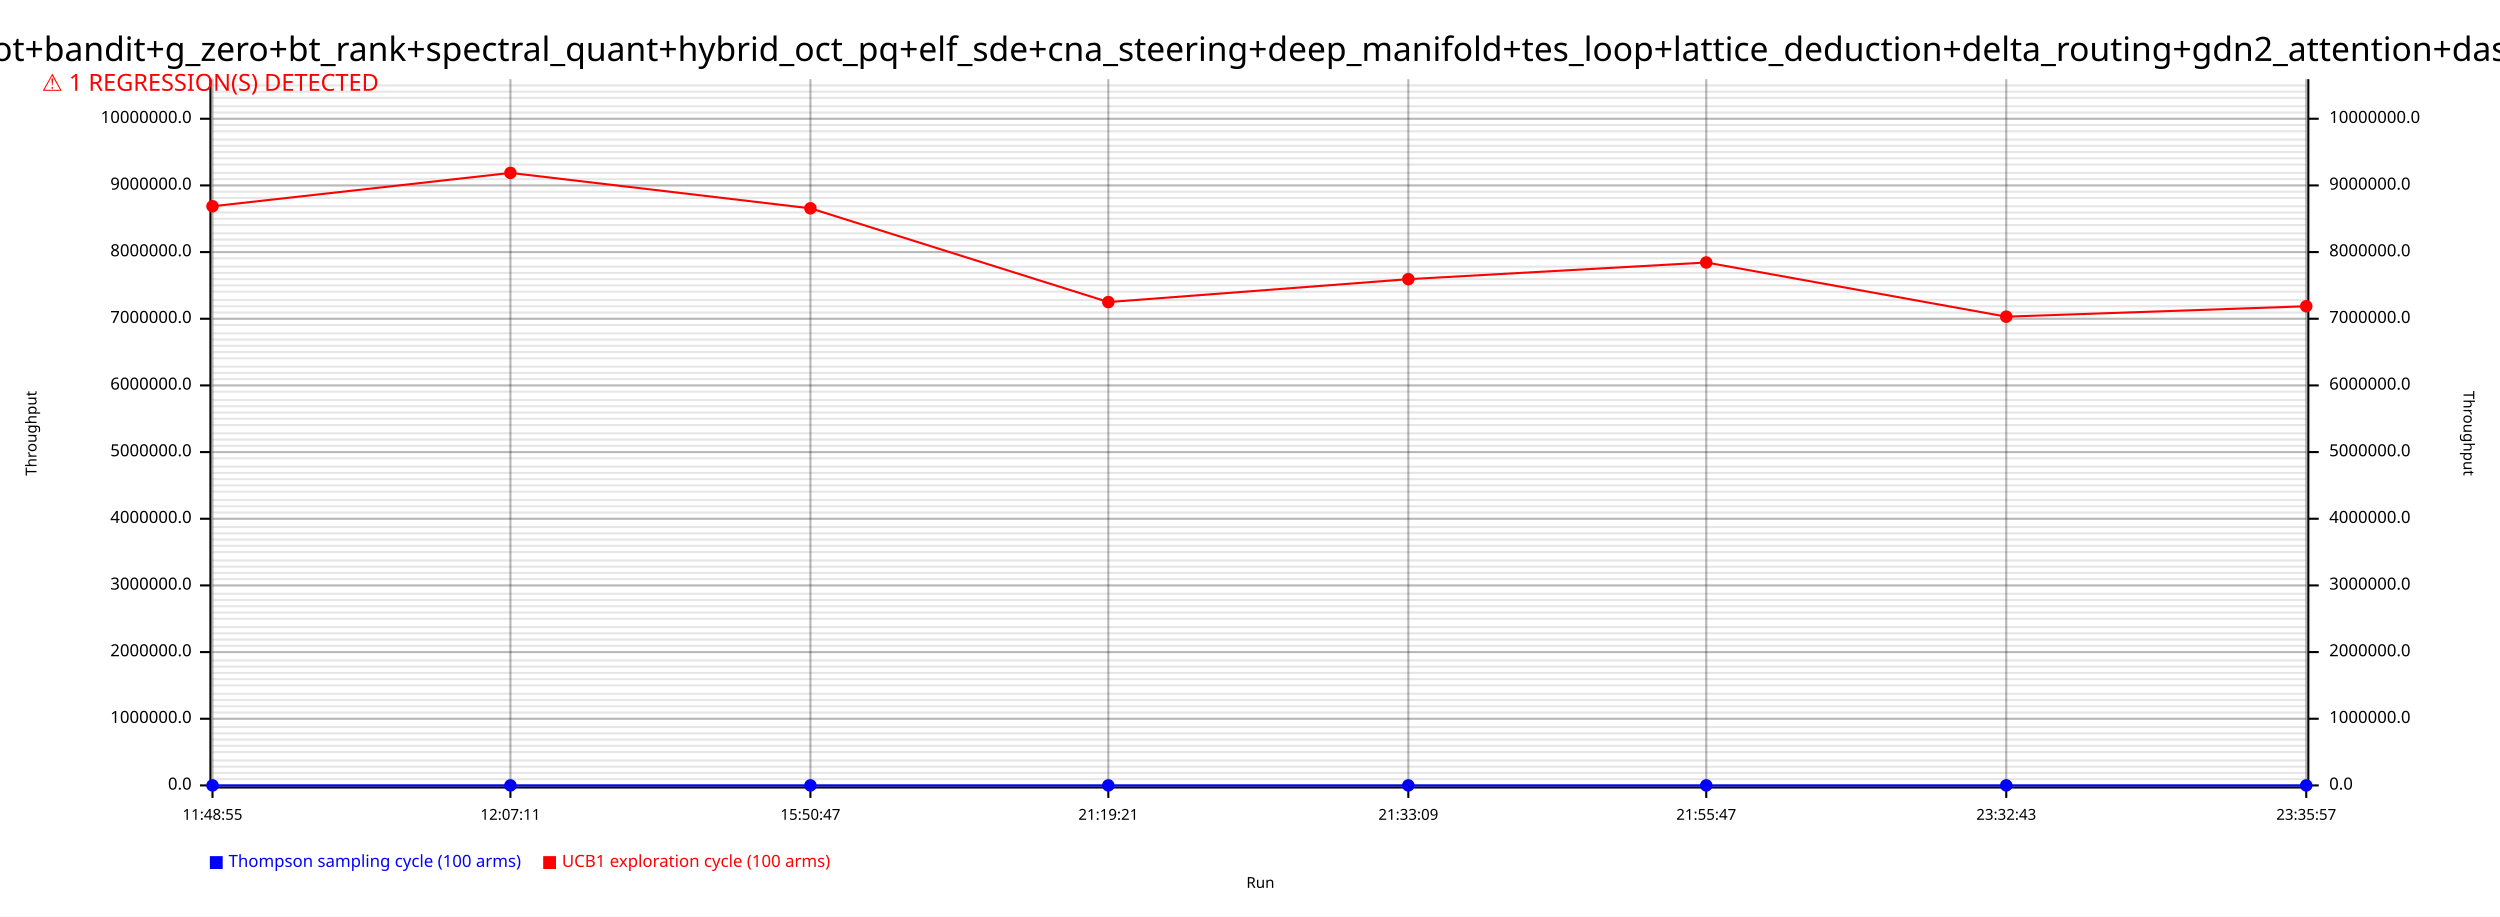
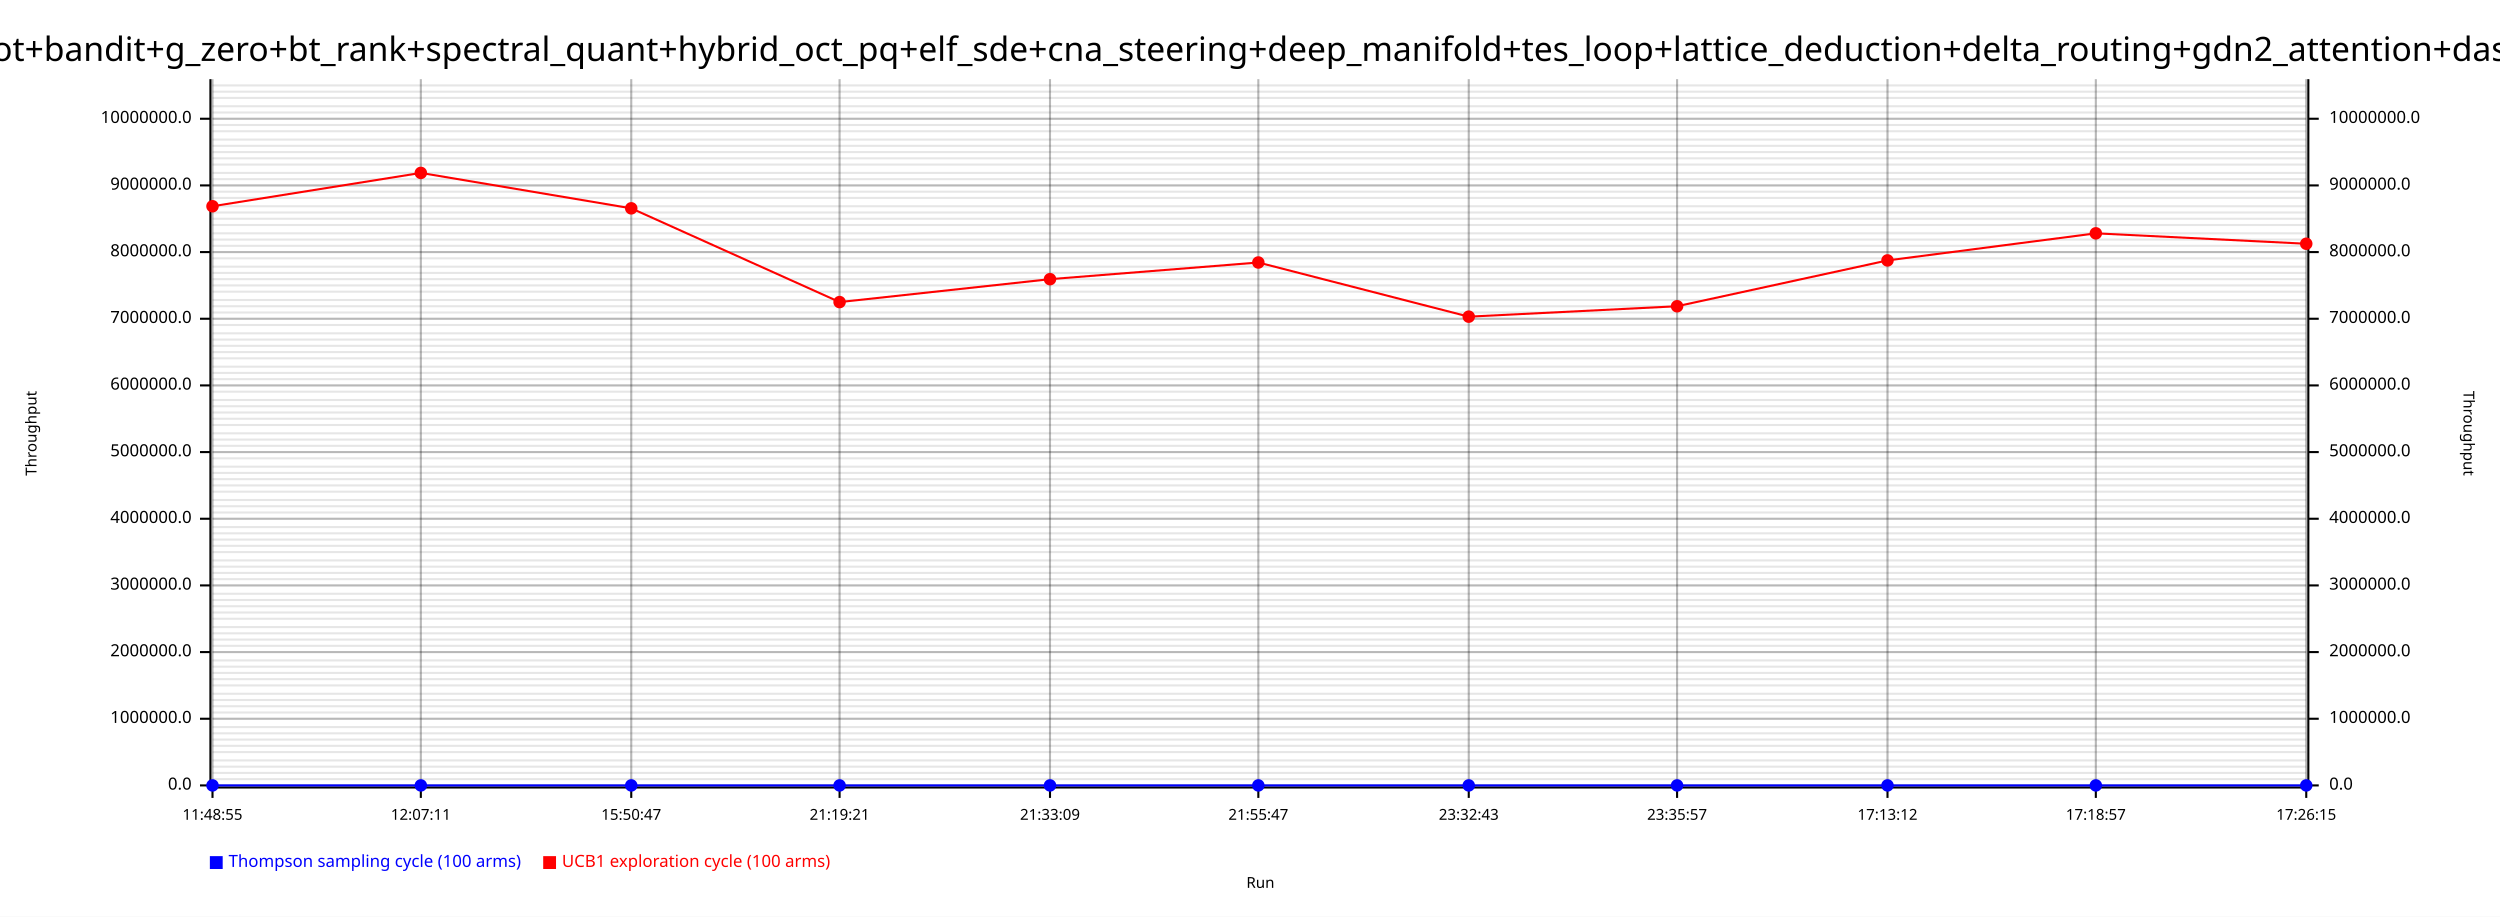
<svg xmlns="http://www.w3.org/2000/svg" width="1200" height="440" viewBox="0 0 1200 440">
  <rect x="0" y="0" width="1200" height="440" opacity="1" fill="#FFFFFF" stroke="none" />
  <text x="600" y="17" dy="0.76em" text-anchor="middle" font-family="sans-serif" font-size="16.129" opacity="1" fill="#000000">
TTC — Time Series [sparse_mlp+domain_latent+ppot+bandit+g_zero+bt_rank+spectral_quant+hybrid_oct_pq+elf_sde+cna_steering+deep_manifold+tes_loop+lattice_deduction+delta_routing+gdn2_attention+dash_attn+dreamer+lt2_looped+plasma_path+tf_loop]
</text>
  <line opacity="0.1" stroke="#000000" stroke-width="1" x1="102" y1="377" x2="102" y2="38" />
-   <line opacity="0.1" stroke="#000000" stroke-width="1" x1="245" y1="377" x2="245" y2="38" />
-   <line opacity="0.1" stroke="#000000" stroke-width="1" x1="389" y1="377" x2="389" y2="38" />
-   <line opacity="0.1" stroke="#000000" stroke-width="1" x1="532" y1="377" x2="532" y2="38" />
-   <line opacity="0.1" stroke="#000000" stroke-width="1" x1="676" y1="377" x2="676" y2="38" />
-   <line opacity="0.1" stroke="#000000" stroke-width="1" x1="819" y1="377" x2="819" y2="38" />
-   <line opacity="0.1" stroke="#000000" stroke-width="1" x1="963" y1="377" x2="963" y2="38" />
+   <line opacity="0.1" stroke="#000000" stroke-width="1" x1="202" y1="377" x2="202" y2="38" />
+   <line opacity="0.1" stroke="#000000" stroke-width="1" x1="303" y1="377" x2="303" y2="38" />
+   <line opacity="0.1" stroke="#000000" stroke-width="1" x1="403" y1="377" x2="403" y2="38" />
+   <line opacity="0.1" stroke="#000000" stroke-width="1" x1="504" y1="377" x2="504" y2="38" />
+   <line opacity="0.1" stroke="#000000" stroke-width="1" x1="604" y1="377" x2="604" y2="38" />
+   <line opacity="0.1" stroke="#000000" stroke-width="1" x1="705" y1="377" x2="705" y2="38" />
+   <line opacity="0.1" stroke="#000000" stroke-width="1" x1="805" y1="377" x2="805" y2="38" />
+   <line opacity="0.1" stroke="#000000" stroke-width="1" x1="906" y1="377" x2="906" y2="38" />
+   <line opacity="0.1" stroke="#000000" stroke-width="1" x1="1006" y1="377" x2="1006" y2="38" />
  <line opacity="0.1" stroke="#000000" stroke-width="1" x1="1107" y1="377" x2="1107" y2="38" />
  <line opacity="0.1" stroke="#000000" stroke-width="1" x1="102" y1="377" x2="1107" y2="377" />
  <line opacity="0.1" stroke="#000000" stroke-width="1" x1="102" y1="374" x2="1107" y2="374" />
  <line opacity="0.1" stroke="#000000" stroke-width="1" x1="102" y1="371" x2="1107" y2="371" />
  <line opacity="0.1" stroke="#000000" stroke-width="1" x1="102" y1="368" x2="1107" y2="368" />
  <line opacity="0.1" stroke="#000000" stroke-width="1" x1="102" y1="365" x2="1107" y2="365" />
  <line opacity="0.1" stroke="#000000" stroke-width="1" x1="102" y1="361" x2="1107" y2="361" />
  <line opacity="0.1" stroke="#000000" stroke-width="1" x1="102" y1="358" x2="1107" y2="358" />
  <line opacity="0.1" stroke="#000000" stroke-width="1" x1="102" y1="355" x2="1107" y2="355" />
  <line opacity="0.1" stroke="#000000" stroke-width="1" x1="102" y1="352" x2="1107" y2="352" />
  <line opacity="0.1" stroke="#000000" stroke-width="1" x1="102" y1="349" x2="1107" y2="349" />
  <line opacity="0.1" stroke="#000000" stroke-width="1" x1="102" y1="345" x2="1107" y2="345" />
  <line opacity="0.1" stroke="#000000" stroke-width="1" x1="102" y1="342" x2="1107" y2="342" />
  <line opacity="0.1" stroke="#000000" stroke-width="1" x1="102" y1="339" x2="1107" y2="339" />
  <line opacity="0.1" stroke="#000000" stroke-width="1" x1="102" y1="336" x2="1107" y2="336" />
  <line opacity="0.1" stroke="#000000" stroke-width="1" x1="102" y1="333" x2="1107" y2="333" />
  <line opacity="0.1" stroke="#000000" stroke-width="1" x1="102" y1="329" x2="1107" y2="329" />
  <line opacity="0.1" stroke="#000000" stroke-width="1" x1="102" y1="326" x2="1107" y2="326" />
  <line opacity="0.1" stroke="#000000" stroke-width="1" x1="102" y1="323" x2="1107" y2="323" />
  <line opacity="0.1" stroke="#000000" stroke-width="1" x1="102" y1="320" x2="1107" y2="320" />
  <line opacity="0.1" stroke="#000000" stroke-width="1" x1="102" y1="317" x2="1107" y2="317" />
  <line opacity="0.1" stroke="#000000" stroke-width="1" x1="102" y1="313" x2="1107" y2="313" />
  <line opacity="0.1" stroke="#000000" stroke-width="1" x1="102" y1="310" x2="1107" y2="310" />
  <line opacity="0.1" stroke="#000000" stroke-width="1" x1="102" y1="307" x2="1107" y2="307" />
  <line opacity="0.1" stroke="#000000" stroke-width="1" x1="102" y1="304" x2="1107" y2="304" />
  <line opacity="0.1" stroke="#000000" stroke-width="1" x1="102" y1="301" x2="1107" y2="301" />
  <line opacity="0.1" stroke="#000000" stroke-width="1" x1="102" y1="297" x2="1107" y2="297" />
  <line opacity="0.1" stroke="#000000" stroke-width="1" x1="102" y1="294" x2="1107" y2="294" />
  <line opacity="0.1" stroke="#000000" stroke-width="1" x1="102" y1="291" x2="1107" y2="291" />
  <line opacity="0.1" stroke="#000000" stroke-width="1" x1="102" y1="288" x2="1107" y2="288" />
  <line opacity="0.1" stroke="#000000" stroke-width="1" x1="102" y1="285" x2="1107" y2="285" />
  <line opacity="0.1" stroke="#000000" stroke-width="1" x1="102" y1="281" x2="1107" y2="281" />
  <line opacity="0.1" stroke="#000000" stroke-width="1" x1="102" y1="278" x2="1107" y2="278" />
  <line opacity="0.1" stroke="#000000" stroke-width="1" x1="102" y1="275" x2="1107" y2="275" />
  <line opacity="0.1" stroke="#000000" stroke-width="1" x1="102" y1="272" x2="1107" y2="272" />
  <line opacity="0.1" stroke="#000000" stroke-width="1" x1="102" y1="269" x2="1107" y2="269" />
  <line opacity="0.1" stroke="#000000" stroke-width="1" x1="102" y1="265" x2="1107" y2="265" />
  <line opacity="0.1" stroke="#000000" stroke-width="1" x1="102" y1="262" x2="1107" y2="262" />
  <line opacity="0.1" stroke="#000000" stroke-width="1" x1="102" y1="259" x2="1107" y2="259" />
  <line opacity="0.1" stroke="#000000" stroke-width="1" x1="102" y1="256" x2="1107" y2="256" />
  <line opacity="0.1" stroke="#000000" stroke-width="1" x1="102" y1="253" x2="1107" y2="253" />
  <line opacity="0.1" stroke="#000000" stroke-width="1" x1="102" y1="249" x2="1107" y2="249" />
  <line opacity="0.1" stroke="#000000" stroke-width="1" x1="102" y1="246" x2="1107" y2="246" />
  <line opacity="0.1" stroke="#000000" stroke-width="1" x1="102" y1="243" x2="1107" y2="243" />
  <line opacity="0.1" stroke="#000000" stroke-width="1" x1="102" y1="240" x2="1107" y2="240" />
  <line opacity="0.1" stroke="#000000" stroke-width="1" x1="102" y1="236" x2="1107" y2="236" />
  <line opacity="0.1" stroke="#000000" stroke-width="1" x1="102" y1="233" x2="1107" y2="233" />
  <line opacity="0.1" stroke="#000000" stroke-width="1" x1="102" y1="230" x2="1107" y2="230" />
  <line opacity="0.1" stroke="#000000" stroke-width="1" x1="102" y1="227" x2="1107" y2="227" />
  <line opacity="0.1" stroke="#000000" stroke-width="1" x1="102" y1="224" x2="1107" y2="224" />
  <line opacity="0.1" stroke="#000000" stroke-width="1" x1="102" y1="220" x2="1107" y2="220" />
  <line opacity="0.1" stroke="#000000" stroke-width="1" x1="102" y1="217" x2="1107" y2="217" />
  <line opacity="0.1" stroke="#000000" stroke-width="1" x1="102" y1="214" x2="1107" y2="214" />
  <line opacity="0.1" stroke="#000000" stroke-width="1" x1="102" y1="211" x2="1107" y2="211" />
  <line opacity="0.1" stroke="#000000" stroke-width="1" x1="102" y1="208" x2="1107" y2="208" />
  <line opacity="0.1" stroke="#000000" stroke-width="1" x1="102" y1="204" x2="1107" y2="204" />
  <line opacity="0.1" stroke="#000000" stroke-width="1" x1="102" y1="201" x2="1107" y2="201" />
  <line opacity="0.1" stroke="#000000" stroke-width="1" x1="102" y1="198" x2="1107" y2="198" />
  <line opacity="0.1" stroke="#000000" stroke-width="1" x1="102" y1="195" x2="1107" y2="195" />
  <line opacity="0.1" stroke="#000000" stroke-width="1" x1="102" y1="192" x2="1107" y2="192" />
  <line opacity="0.1" stroke="#000000" stroke-width="1" x1="102" y1="188" x2="1107" y2="188" />
  <line opacity="0.1" stroke="#000000" stroke-width="1" x1="102" y1="185" x2="1107" y2="185" />
  <line opacity="0.1" stroke="#000000" stroke-width="1" x1="102" y1="182" x2="1107" y2="182" />
  <line opacity="0.1" stroke="#000000" stroke-width="1" x1="102" y1="179" x2="1107" y2="179" />
  <line opacity="0.1" stroke="#000000" stroke-width="1" x1="102" y1="176" x2="1107" y2="176" />
  <line opacity="0.1" stroke="#000000" stroke-width="1" x1="102" y1="172" x2="1107" y2="172" />
  <line opacity="0.1" stroke="#000000" stroke-width="1" x1="102" y1="169" x2="1107" y2="169" />
  <line opacity="0.1" stroke="#000000" stroke-width="1" x1="102" y1="166" x2="1107" y2="166" />
  <line opacity="0.1" stroke="#000000" stroke-width="1" x1="102" y1="163" x2="1107" y2="163" />
  <line opacity="0.1" stroke="#000000" stroke-width="1" x1="102" y1="160" x2="1107" y2="160" />
  <line opacity="0.1" stroke="#000000" stroke-width="1" x1="102" y1="156" x2="1107" y2="156" />
  <line opacity="0.1" stroke="#000000" stroke-width="1" x1="102" y1="153" x2="1107" y2="153" />
  <line opacity="0.1" stroke="#000000" stroke-width="1" x1="102" y1="150" x2="1107" y2="150" />
  <line opacity="0.1" stroke="#000000" stroke-width="1" x1="102" y1="147" x2="1107" y2="147" />
  <line opacity="0.1" stroke="#000000" stroke-width="1" x1="102" y1="144" x2="1107" y2="144" />
  <line opacity="0.1" stroke="#000000" stroke-width="1" x1="102" y1="140" x2="1107" y2="140" />
  <line opacity="0.1" stroke="#000000" stroke-width="1" x1="102" y1="137" x2="1107" y2="137" />
  <line opacity="0.1" stroke="#000000" stroke-width="1" x1="102" y1="134" x2="1107" y2="134" />
  <line opacity="0.1" stroke="#000000" stroke-width="1" x1="102" y1="131" x2="1107" y2="131" />
  <line opacity="0.1" stroke="#000000" stroke-width="1" x1="102" y1="128" x2="1107" y2="128" />
  <line opacity="0.1" stroke="#000000" stroke-width="1" x1="102" y1="124" x2="1107" y2="124" />
  <line opacity="0.1" stroke="#000000" stroke-width="1" x1="102" y1="121" x2="1107" y2="121" />
  <line opacity="0.1" stroke="#000000" stroke-width="1" x1="102" y1="118" x2="1107" y2="118" />
  <line opacity="0.1" stroke="#000000" stroke-width="1" x1="102" y1="115" x2="1107" y2="115" />
  <line opacity="0.1" stroke="#000000" stroke-width="1" x1="102" y1="112" x2="1107" y2="112" />
  <line opacity="0.1" stroke="#000000" stroke-width="1" x1="102" y1="108" x2="1107" y2="108" />
  <line opacity="0.1" stroke="#000000" stroke-width="1" x1="102" y1="105" x2="1107" y2="105" />
  <line opacity="0.1" stroke="#000000" stroke-width="1" x1="102" y1="102" x2="1107" y2="102" />
  <line opacity="0.1" stroke="#000000" stroke-width="1" x1="102" y1="99" x2="1107" y2="99" />
  <line opacity="0.1" stroke="#000000" stroke-width="1" x1="102" y1="95" x2="1107" y2="95" />
  <line opacity="0.1" stroke="#000000" stroke-width="1" x1="102" y1="92" x2="1107" y2="92" />
  <line opacity="0.1" stroke="#000000" stroke-width="1" x1="102" y1="89" x2="1107" y2="89" />
  <line opacity="0.1" stroke="#000000" stroke-width="1" x1="102" y1="86" x2="1107" y2="86" />
  <line opacity="0.1" stroke="#000000" stroke-width="1" x1="102" y1="83" x2="1107" y2="83" />
  <line opacity="0.1" stroke="#000000" stroke-width="1" x1="102" y1="79" x2="1107" y2="79" />
  <line opacity="0.1" stroke="#000000" stroke-width="1" x1="102" y1="76" x2="1107" y2="76" />
  <line opacity="0.1" stroke="#000000" stroke-width="1" x1="102" y1="73" x2="1107" y2="73" />
  <line opacity="0.1" stroke="#000000" stroke-width="1" x1="102" y1="70" x2="1107" y2="70" />
  <line opacity="0.1" stroke="#000000" stroke-width="1" x1="102" y1="67" x2="1107" y2="67" />
  <line opacity="0.1" stroke="#000000" stroke-width="1" x1="102" y1="63" x2="1107" y2="63" />
  <line opacity="0.1" stroke="#000000" stroke-width="1" x1="102" y1="60" x2="1107" y2="60" />
  <line opacity="0.1" stroke="#000000" stroke-width="1" x1="102" y1="57" x2="1107" y2="57" />
  <line opacity="0.1" stroke="#000000" stroke-width="1" x1="102" y1="54" x2="1107" y2="54" />
  <line opacity="0.1" stroke="#000000" stroke-width="1" x1="102" y1="51" x2="1107" y2="51" />
  <line opacity="0.1" stroke="#000000" stroke-width="1" x1="102" y1="47" x2="1107" y2="47" />
  <line opacity="0.1" stroke="#000000" stroke-width="1" x1="102" y1="44" x2="1107" y2="44" />
  <line opacity="0.1" stroke="#000000" stroke-width="1" x1="102" y1="41" x2="1107" y2="41" />
  <text x="12" y="208" dy="0.76em" text-anchor="middle" font-family="sans-serif" font-size="7.258" opacity="1" fill="#000000" transform="rotate(270, 12, 208)">
Throughput
</text>
  <text x="605" y="428" dy="-0.5ex" text-anchor="middle" font-family="sans-serif" font-size="7.258" opacity="1" fill="#000000">
Run
</text>
  <text x="1188" y="208" dy="0.76em" text-anchor="middle" font-family="sans-serif" font-size="7.258" opacity="1" fill="#000000" transform="rotate(90, 1188, 208)">
Throughput
</text>
  <line opacity="0.2" stroke="#000000" stroke-width="1" x1="102" y1="377" x2="102" y2="38" />
-   <line opacity="0.2" stroke="#000000" stroke-width="1" x1="245" y1="377" x2="245" y2="38" />
-   <line opacity="0.2" stroke="#000000" stroke-width="1" x1="389" y1="377" x2="389" y2="38" />
-   <line opacity="0.2" stroke="#000000" stroke-width="1" x1="532" y1="377" x2="532" y2="38" />
-   <line opacity="0.2" stroke="#000000" stroke-width="1" x1="676" y1="377" x2="676" y2="38" />
-   <line opacity="0.2" stroke="#000000" stroke-width="1" x1="819" y1="377" x2="819" y2="38" />
-   <line opacity="0.2" stroke="#000000" stroke-width="1" x1="963" y1="377" x2="963" y2="38" />
+   <line opacity="0.2" stroke="#000000" stroke-width="1" x1="202" y1="377" x2="202" y2="38" />
+   <line opacity="0.2" stroke="#000000" stroke-width="1" x1="303" y1="377" x2="303" y2="38" />
+   <line opacity="0.2" stroke="#000000" stroke-width="1" x1="403" y1="377" x2="403" y2="38" />
+   <line opacity="0.2" stroke="#000000" stroke-width="1" x1="504" y1="377" x2="504" y2="38" />
+   <line opacity="0.2" stroke="#000000" stroke-width="1" x1="604" y1="377" x2="604" y2="38" />
+   <line opacity="0.2" stroke="#000000" stroke-width="1" x1="705" y1="377" x2="705" y2="38" />
+   <line opacity="0.2" stroke="#000000" stroke-width="1" x1="805" y1="377" x2="805" y2="38" />
+   <line opacity="0.2" stroke="#000000" stroke-width="1" x1="906" y1="377" x2="906" y2="38" />
+   <line opacity="0.2" stroke="#000000" stroke-width="1" x1="1006" y1="377" x2="1006" y2="38" />
  <line opacity="0.2" stroke="#000000" stroke-width="1" x1="1107" y1="377" x2="1107" y2="38" />
  <line opacity="0.2" stroke="#000000" stroke-width="1" x1="102" y1="377" x2="1107" y2="377" />
  <line opacity="0.2" stroke="#000000" stroke-width="1" x1="102" y1="345" x2="1107" y2="345" />
  <line opacity="0.2" stroke="#000000" stroke-width="1" x1="102" y1="313" x2="1107" y2="313" />
  <line opacity="0.2" stroke="#000000" stroke-width="1" x1="102" y1="281" x2="1107" y2="281" />
  <line opacity="0.2" stroke="#000000" stroke-width="1" x1="102" y1="249" x2="1107" y2="249" />
  <line opacity="0.2" stroke="#000000" stroke-width="1" x1="102" y1="217" x2="1107" y2="217" />
  <line opacity="0.2" stroke="#000000" stroke-width="1" x1="102" y1="185" x2="1107" y2="185" />
  <line opacity="0.2" stroke="#000000" stroke-width="1" x1="102" y1="153" x2="1107" y2="153" />
  <line opacity="0.2" stroke="#000000" stroke-width="1" x1="102" y1="121" x2="1107" y2="121" />
  <line opacity="0.2" stroke="#000000" stroke-width="1" x1="102" y1="89" x2="1107" y2="89" />
  <line opacity="0.2" stroke="#000000" stroke-width="1" x1="102" y1="57" x2="1107" y2="57" />
  <polyline fill="none" opacity="1" stroke="#000000" stroke-width="1" points="101,38 101,377 " />
  <text x="92" y="377" dy="0.5ex" text-anchor="end" font-family="sans-serif" font-size="8.065" opacity="1" fill="#000000">
0.0
</text>
  <polyline fill="none" opacity="1" stroke="#000000" stroke-width="1" points="96,377 101,377 " />
  <text x="92" y="345" dy="0.5ex" text-anchor="end" font-family="sans-serif" font-size="8.065" opacity="1" fill="#000000">
1000000.0
</text>
  <polyline fill="none" opacity="1" stroke="#000000" stroke-width="1" points="96,345 101,345 " />
  <text x="92" y="313" dy="0.5ex" text-anchor="end" font-family="sans-serif" font-size="8.065" opacity="1" fill="#000000">
2000000.0
</text>
  <polyline fill="none" opacity="1" stroke="#000000" stroke-width="1" points="96,313 101,313 " />
  <text x="92" y="281" dy="0.5ex" text-anchor="end" font-family="sans-serif" font-size="8.065" opacity="1" fill="#000000">
3000000.0
</text>
  <polyline fill="none" opacity="1" stroke="#000000" stroke-width="1" points="96,281 101,281 " />
  <text x="92" y="249" dy="0.5ex" text-anchor="end" font-family="sans-serif" font-size="8.065" opacity="1" fill="#000000">
4000000.0
</text>
  <polyline fill="none" opacity="1" stroke="#000000" stroke-width="1" points="96,249 101,249 " />
  <text x="92" y="217" dy="0.5ex" text-anchor="end" font-family="sans-serif" font-size="8.065" opacity="1" fill="#000000">
5000000.0
</text>
  <polyline fill="none" opacity="1" stroke="#000000" stroke-width="1" points="96,217 101,217 " />
  <text x="92" y="185" dy="0.5ex" text-anchor="end" font-family="sans-serif" font-size="8.065" opacity="1" fill="#000000">
6000000.0
</text>
  <polyline fill="none" opacity="1" stroke="#000000" stroke-width="1" points="96,185 101,185 " />
  <text x="92" y="153" dy="0.5ex" text-anchor="end" font-family="sans-serif" font-size="8.065" opacity="1" fill="#000000">
7000000.0
</text>
  <polyline fill="none" opacity="1" stroke="#000000" stroke-width="1" points="96,153 101,153 " />
  <text x="92" y="121" dy="0.5ex" text-anchor="end" font-family="sans-serif" font-size="8.065" opacity="1" fill="#000000">
8000000.0
</text>
  <polyline fill="none" opacity="1" stroke="#000000" stroke-width="1" points="96,121 101,121 " />
  <text x="92" y="89" dy="0.5ex" text-anchor="end" font-family="sans-serif" font-size="8.065" opacity="1" fill="#000000">
9000000.0
</text>
  <polyline fill="none" opacity="1" stroke="#000000" stroke-width="1" points="96,89 101,89 " />
  <text x="92" y="57" dy="0.5ex" text-anchor="end" font-family="sans-serif" font-size="8.065" opacity="1" fill="#000000">
10000000.0
</text>
  <polyline fill="none" opacity="1" stroke="#000000" stroke-width="1" points="96,57 101,57 " />
  <polyline fill="none" opacity="1" stroke="#000000" stroke-width="1" points="102,378 1107,378 " />
  <text x="102" y="388" dy="0.76em" text-anchor="middle" font-family="sans-serif" font-size="7.258" opacity="1" fill="#000000">
11:48:55
</text>
  <polyline fill="none" opacity="1" stroke="#000000" stroke-width="1" points="102,378 102,383 " />
-   <text x="245" y="388" dy="0.76em" text-anchor="middle" font-family="sans-serif" font-size="7.258" opacity="1" fill="#000000">
+   <text x="202" y="388" dy="0.76em" text-anchor="middle" font-family="sans-serif" font-size="7.258" opacity="1" fill="#000000">
12:07:11
</text>
-   <polyline fill="none" opacity="1" stroke="#000000" stroke-width="1" points="245,378 245,383 " />
-   <text x="389" y="388" dy="0.76em" text-anchor="middle" font-family="sans-serif" font-size="7.258" opacity="1" fill="#000000">
+   <polyline fill="none" opacity="1" stroke="#000000" stroke-width="1" points="202,378 202,383 " />
+   <text x="303" y="388" dy="0.76em" text-anchor="middle" font-family="sans-serif" font-size="7.258" opacity="1" fill="#000000">
15:50:47
</text>
-   <polyline fill="none" opacity="1" stroke="#000000" stroke-width="1" points="389,378 389,383 " />
-   <text x="532" y="388" dy="0.76em" text-anchor="middle" font-family="sans-serif" font-size="7.258" opacity="1" fill="#000000">
+   <polyline fill="none" opacity="1" stroke="#000000" stroke-width="1" points="303,378 303,383 " />
+   <text x="403" y="388" dy="0.76em" text-anchor="middle" font-family="sans-serif" font-size="7.258" opacity="1" fill="#000000">
21:19:21
</text>
-   <polyline fill="none" opacity="1" stroke="#000000" stroke-width="1" points="532,378 532,383 " />
-   <text x="676" y="388" dy="0.76em" text-anchor="middle" font-family="sans-serif" font-size="7.258" opacity="1" fill="#000000">
+   <polyline fill="none" opacity="1" stroke="#000000" stroke-width="1" points="403,378 403,383 " />
+   <text x="504" y="388" dy="0.76em" text-anchor="middle" font-family="sans-serif" font-size="7.258" opacity="1" fill="#000000">
21:33:09
</text>
-   <polyline fill="none" opacity="1" stroke="#000000" stroke-width="1" points="676,378 676,383 " />
-   <text x="819" y="388" dy="0.76em" text-anchor="middle" font-family="sans-serif" font-size="7.258" opacity="1" fill="#000000">
+   <polyline fill="none" opacity="1" stroke="#000000" stroke-width="1" points="504,378 504,383 " />
+   <text x="604" y="388" dy="0.76em" text-anchor="middle" font-family="sans-serif" font-size="7.258" opacity="1" fill="#000000">
21:55:47
</text>
-   <polyline fill="none" opacity="1" stroke="#000000" stroke-width="1" points="819,378 819,383 " />
-   <text x="963" y="388" dy="0.76em" text-anchor="middle" font-family="sans-serif" font-size="7.258" opacity="1" fill="#000000">
+   <polyline fill="none" opacity="1" stroke="#000000" stroke-width="1" points="604,378 604,383 " />
+   <text x="705" y="388" dy="0.76em" text-anchor="middle" font-family="sans-serif" font-size="7.258" opacity="1" fill="#000000">
23:32:43
</text>
-   <polyline fill="none" opacity="1" stroke="#000000" stroke-width="1" points="963,378 963,383 " />
+   <polyline fill="none" opacity="1" stroke="#000000" stroke-width="1" points="705,378 705,383 " />
+   <text x="805" y="388" dy="0.76em" text-anchor="middle" font-family="sans-serif" font-size="7.258" opacity="1" fill="#000000">
+ 23:35:57
+ </text>
+   <polyline fill="none" opacity="1" stroke="#000000" stroke-width="1" points="805,378 805,383 " />
+   <text x="906" y="388" dy="0.76em" text-anchor="middle" font-family="sans-serif" font-size="7.258" opacity="1" fill="#000000">
+ 17:13:12
+ </text>
+   <polyline fill="none" opacity="1" stroke="#000000" stroke-width="1" points="906,378 906,383 " />
+   <text x="1006" y="388" dy="0.76em" text-anchor="middle" font-family="sans-serif" font-size="7.258" opacity="1" fill="#000000">
+ 17:18:57
+ </text>
+   <polyline fill="none" opacity="1" stroke="#000000" stroke-width="1" points="1006,378 1006,383 " />
  <text x="1107" y="388" dy="0.76em" text-anchor="middle" font-family="sans-serif" font-size="7.258" opacity="1" fill="#000000">
- 23:35:57
+ 17:26:15
</text>
  <polyline fill="none" opacity="1" stroke="#000000" stroke-width="1" points="1107,378 1107,383 " />
  <polyline fill="none" opacity="1" stroke="#000000" stroke-width="1" points="1108,38 1108,377 " />
  <text x="1118" y="377" dy="0.5ex" text-anchor="start" font-family="sans-serif" font-size="8.065" opacity="1" fill="#000000">
0.0
</text>
  <polyline fill="none" opacity="1" stroke="#000000" stroke-width="1" points="1108,377 1113,377 " />
  <text x="1118" y="345" dy="0.5ex" text-anchor="start" font-family="sans-serif" font-size="8.065" opacity="1" fill="#000000">
1000000.0
</text>
  <polyline fill="none" opacity="1" stroke="#000000" stroke-width="1" points="1108,345 1113,345 " />
  <text x="1118" y="313" dy="0.5ex" text-anchor="start" font-family="sans-serif" font-size="8.065" opacity="1" fill="#000000">
2000000.0
</text>
  <polyline fill="none" opacity="1" stroke="#000000" stroke-width="1" points="1108,313 1113,313 " />
  <text x="1118" y="281" dy="0.5ex" text-anchor="start" font-family="sans-serif" font-size="8.065" opacity="1" fill="#000000">
3000000.0
</text>
  <polyline fill="none" opacity="1" stroke="#000000" stroke-width="1" points="1108,281 1113,281 " />
  <text x="1118" y="249" dy="0.5ex" text-anchor="start" font-family="sans-serif" font-size="8.065" opacity="1" fill="#000000">
4000000.0
</text>
  <polyline fill="none" opacity="1" stroke="#000000" stroke-width="1" points="1108,249 1113,249 " />
  <text x="1118" y="217" dy="0.5ex" text-anchor="start" font-family="sans-serif" font-size="8.065" opacity="1" fill="#000000">
5000000.0
</text>
  <polyline fill="none" opacity="1" stroke="#000000" stroke-width="1" points="1108,217 1113,217 " />
  <text x="1118" y="185" dy="0.5ex" text-anchor="start" font-family="sans-serif" font-size="8.065" opacity="1" fill="#000000">
6000000.0
</text>
  <polyline fill="none" opacity="1" stroke="#000000" stroke-width="1" points="1108,185 1113,185 " />
  <text x="1118" y="153" dy="0.5ex" text-anchor="start" font-family="sans-serif" font-size="8.065" opacity="1" fill="#000000">
7000000.0
</text>
  <polyline fill="none" opacity="1" stroke="#000000" stroke-width="1" points="1108,153 1113,153 " />
  <text x="1118" y="121" dy="0.5ex" text-anchor="start" font-family="sans-serif" font-size="8.065" opacity="1" fill="#000000">
8000000.0
</text>
  <polyline fill="none" opacity="1" stroke="#000000" stroke-width="1" points="1108,121 1113,121 " />
  <text x="1118" y="89" dy="0.5ex" text-anchor="start" font-family="sans-serif" font-size="8.065" opacity="1" fill="#000000">
9000000.0
</text>
  <polyline fill="none" opacity="1" stroke="#000000" stroke-width="1" points="1108,89 1113,89 " />
  <text x="1118" y="57" dy="0.5ex" text-anchor="start" font-family="sans-serif" font-size="8.065" opacity="1" fill="#000000">
10000000.0
</text>
  <polyline fill="none" opacity="1" stroke="#000000" stroke-width="1" points="1108,57 1113,57 " />
-   <polyline fill="none" opacity="1" stroke="#0000FF" stroke-width="1" points="102,377 245,377 389,377 532,377 676,377 819,377 963,377 1107,377 " />
+   <polyline fill="none" opacity="1" stroke="#0000FF" stroke-width="1" points="102,377 202,377 303,377 403,377 504,377 604,377 705,377 805,377 906,377 1006,377 1107,377 " />
  <circle cx="102" cy="377" r="3" opacity="1" fill="#0000FF" stroke="none" stroke-width="1" />
-   <circle cx="245" cy="377" r="3" opacity="1" fill="#0000FF" stroke="none" stroke-width="1" />
-   <circle cx="389" cy="377" r="3" opacity="1" fill="#0000FF" stroke="none" stroke-width="1" />
-   <circle cx="532" cy="377" r="3" opacity="1" fill="#0000FF" stroke="none" stroke-width="1" />
-   <circle cx="676" cy="377" r="3" opacity="1" fill="#0000FF" stroke="none" stroke-width="1" />
-   <circle cx="819" cy="377" r="3" opacity="1" fill="#0000FF" stroke="none" stroke-width="1" />
-   <circle cx="963" cy="377" r="3" opacity="1" fill="#0000FF" stroke="none" stroke-width="1" />
+   <circle cx="202" cy="377" r="3" opacity="1" fill="#0000FF" stroke="none" stroke-width="1" />
+   <circle cx="303" cy="377" r="3" opacity="1" fill="#0000FF" stroke="none" stroke-width="1" />
+   <circle cx="403" cy="377" r="3" opacity="1" fill="#0000FF" stroke="none" stroke-width="1" />
+   <circle cx="504" cy="377" r="3" opacity="1" fill="#0000FF" stroke="none" stroke-width="1" />
+   <circle cx="604" cy="377" r="3" opacity="1" fill="#0000FF" stroke="none" stroke-width="1" />
+   <circle cx="705" cy="377" r="3" opacity="1" fill="#0000FF" stroke="none" stroke-width="1" />
+   <circle cx="805" cy="377" r="3" opacity="1" fill="#0000FF" stroke="none" stroke-width="1" />
+   <circle cx="906" cy="377" r="3" opacity="1" fill="#0000FF" stroke="none" stroke-width="1" />
+   <circle cx="1006" cy="377" r="3" opacity="1" fill="#0000FF" stroke="none" stroke-width="1" />
  <circle cx="1107" cy="377" r="3" opacity="1" fill="#0000FF" stroke="none" stroke-width="1" />
  <text x="100" y="410" dy="0.76em" text-anchor="start" font-family="sans-serif" font-size="8.065" opacity="1" fill="#0000FF">
■ Thompson sampling cycle (100 arms)
</text>
-   <polyline fill="none" opacity="1" stroke="#FF0000" stroke-width="1" points="102,99 245,83 389,100 532,145 676,134 819,126 963,152 1107,147 " />
+   <polyline fill="none" opacity="1" stroke="#FF0000" stroke-width="1" points="102,99 202,83 303,100 403,145 504,134 604,126 705,152 805,147 906,125 1006,112 1107,117 " />
  <circle cx="102" cy="99" r="3" opacity="1" fill="#FF0000" stroke="none" stroke-width="1" />
-   <circle cx="245" cy="83" r="3" opacity="1" fill="#FF0000" stroke="none" stroke-width="1" />
-   <circle cx="389" cy="100" r="3" opacity="1" fill="#FF0000" stroke="none" stroke-width="1" />
-   <circle cx="532" cy="145" r="3" opacity="1" fill="#FF0000" stroke="none" stroke-width="1" />
-   <circle cx="676" cy="134" r="3" opacity="1" fill="#FF0000" stroke="none" stroke-width="1" />
-   <circle cx="819" cy="126" r="3" opacity="1" fill="#FF0000" stroke="none" stroke-width="1" />
-   <circle cx="963" cy="152" r="3" opacity="1" fill="#FF0000" stroke="none" stroke-width="1" />
-   <circle cx="1107" cy="147" r="3" opacity="1" fill="#FF0000" stroke="none" stroke-width="1" />
+   <circle cx="202" cy="83" r="3" opacity="1" fill="#FF0000" stroke="none" stroke-width="1" />
+   <circle cx="303" cy="100" r="3" opacity="1" fill="#FF0000" stroke="none" stroke-width="1" />
+   <circle cx="403" cy="145" r="3" opacity="1" fill="#FF0000" stroke="none" stroke-width="1" />
+   <circle cx="504" cy="134" r="3" opacity="1" fill="#FF0000" stroke="none" stroke-width="1" />
+   <circle cx="604" cy="126" r="3" opacity="1" fill="#FF0000" stroke="none" stroke-width="1" />
+   <circle cx="705" cy="152" r="3" opacity="1" fill="#FF0000" stroke="none" stroke-width="1" />
+   <circle cx="805" cy="147" r="3" opacity="1" fill="#FF0000" stroke="none" stroke-width="1" />
+   <circle cx="906" cy="125" r="3" opacity="1" fill="#FF0000" stroke="none" stroke-width="1" />
+   <circle cx="1006" cy="112" r="3" opacity="1" fill="#FF0000" stroke="none" stroke-width="1" />
+   <circle cx="1107" cy="117" r="3" opacity="1" fill="#FF0000" stroke="none" stroke-width="1" />
  <text x="260" y="410" dy="0.76em" text-anchor="start" font-family="sans-serif" font-size="8.065" opacity="1" fill="#FF0000">
■ UCB1 exploration cycle (100 arms)
</text>
-   <text x="20" y="35" dy="0.76em" text-anchor="start" font-family="sans-serif" font-size="11.29" opacity="1" fill="#FF0000">
- ⚠ 1 REGRESSION(S) DETECTED
- </text>
</svg>
